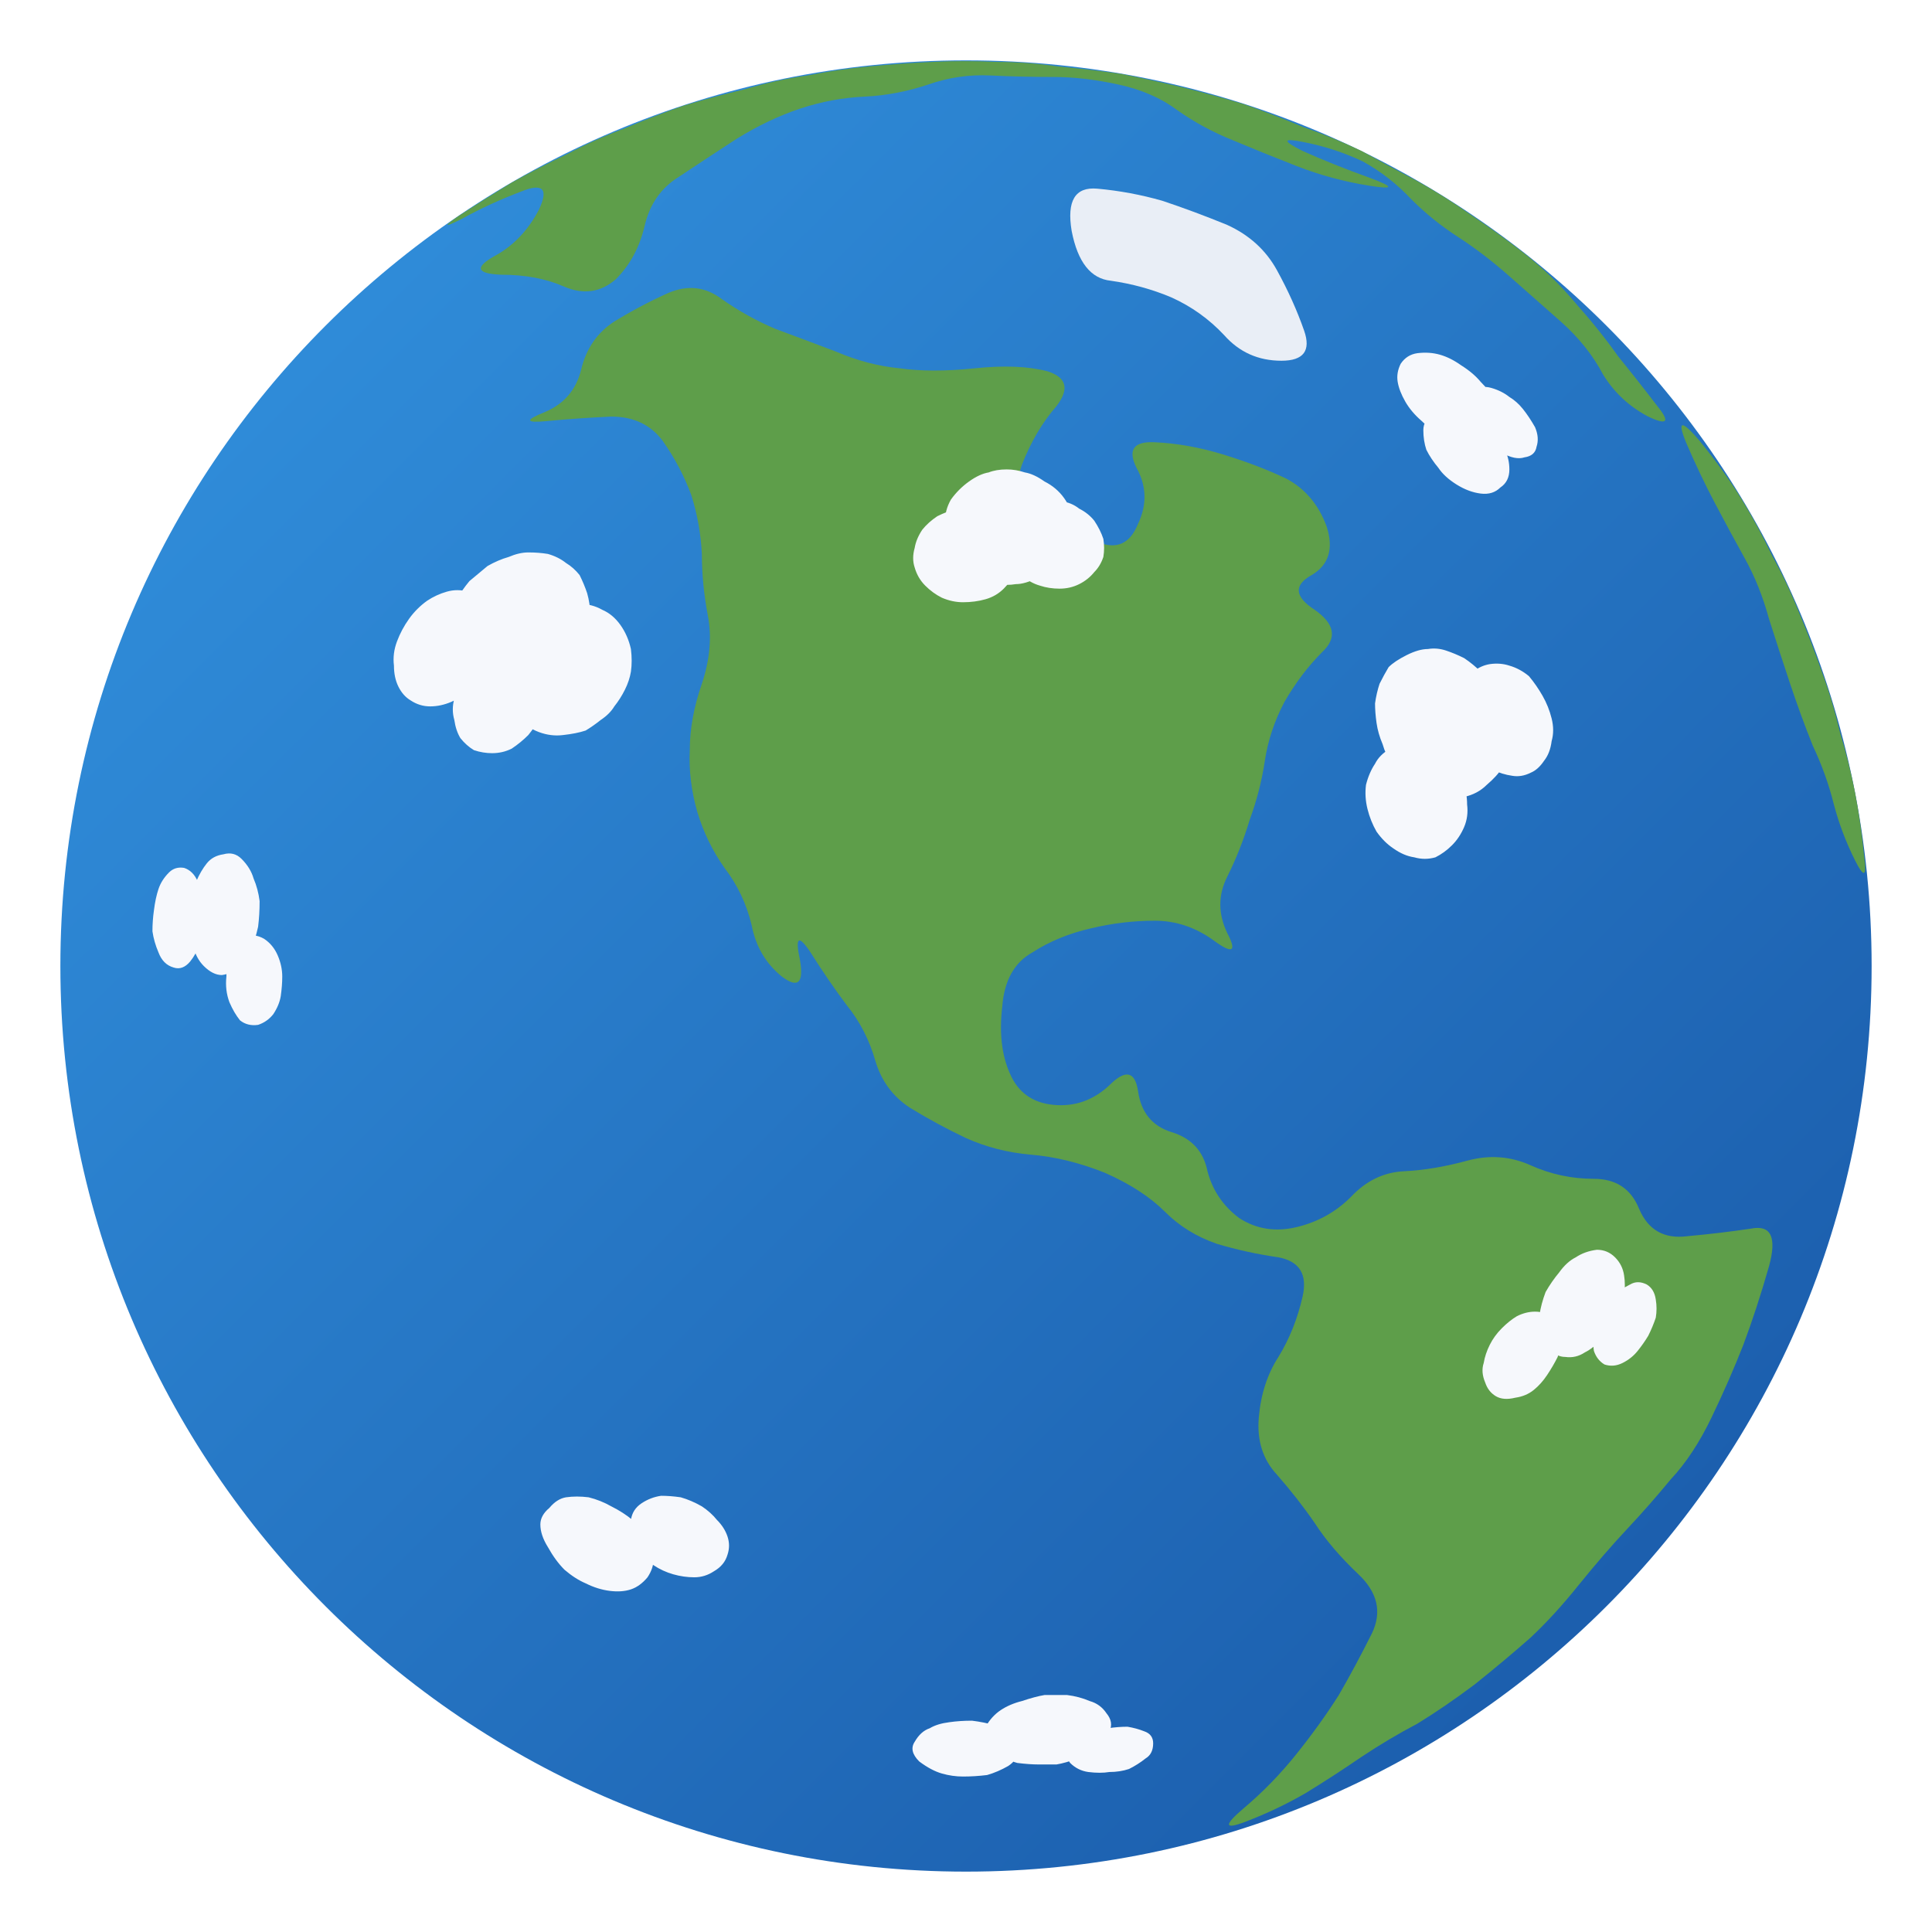
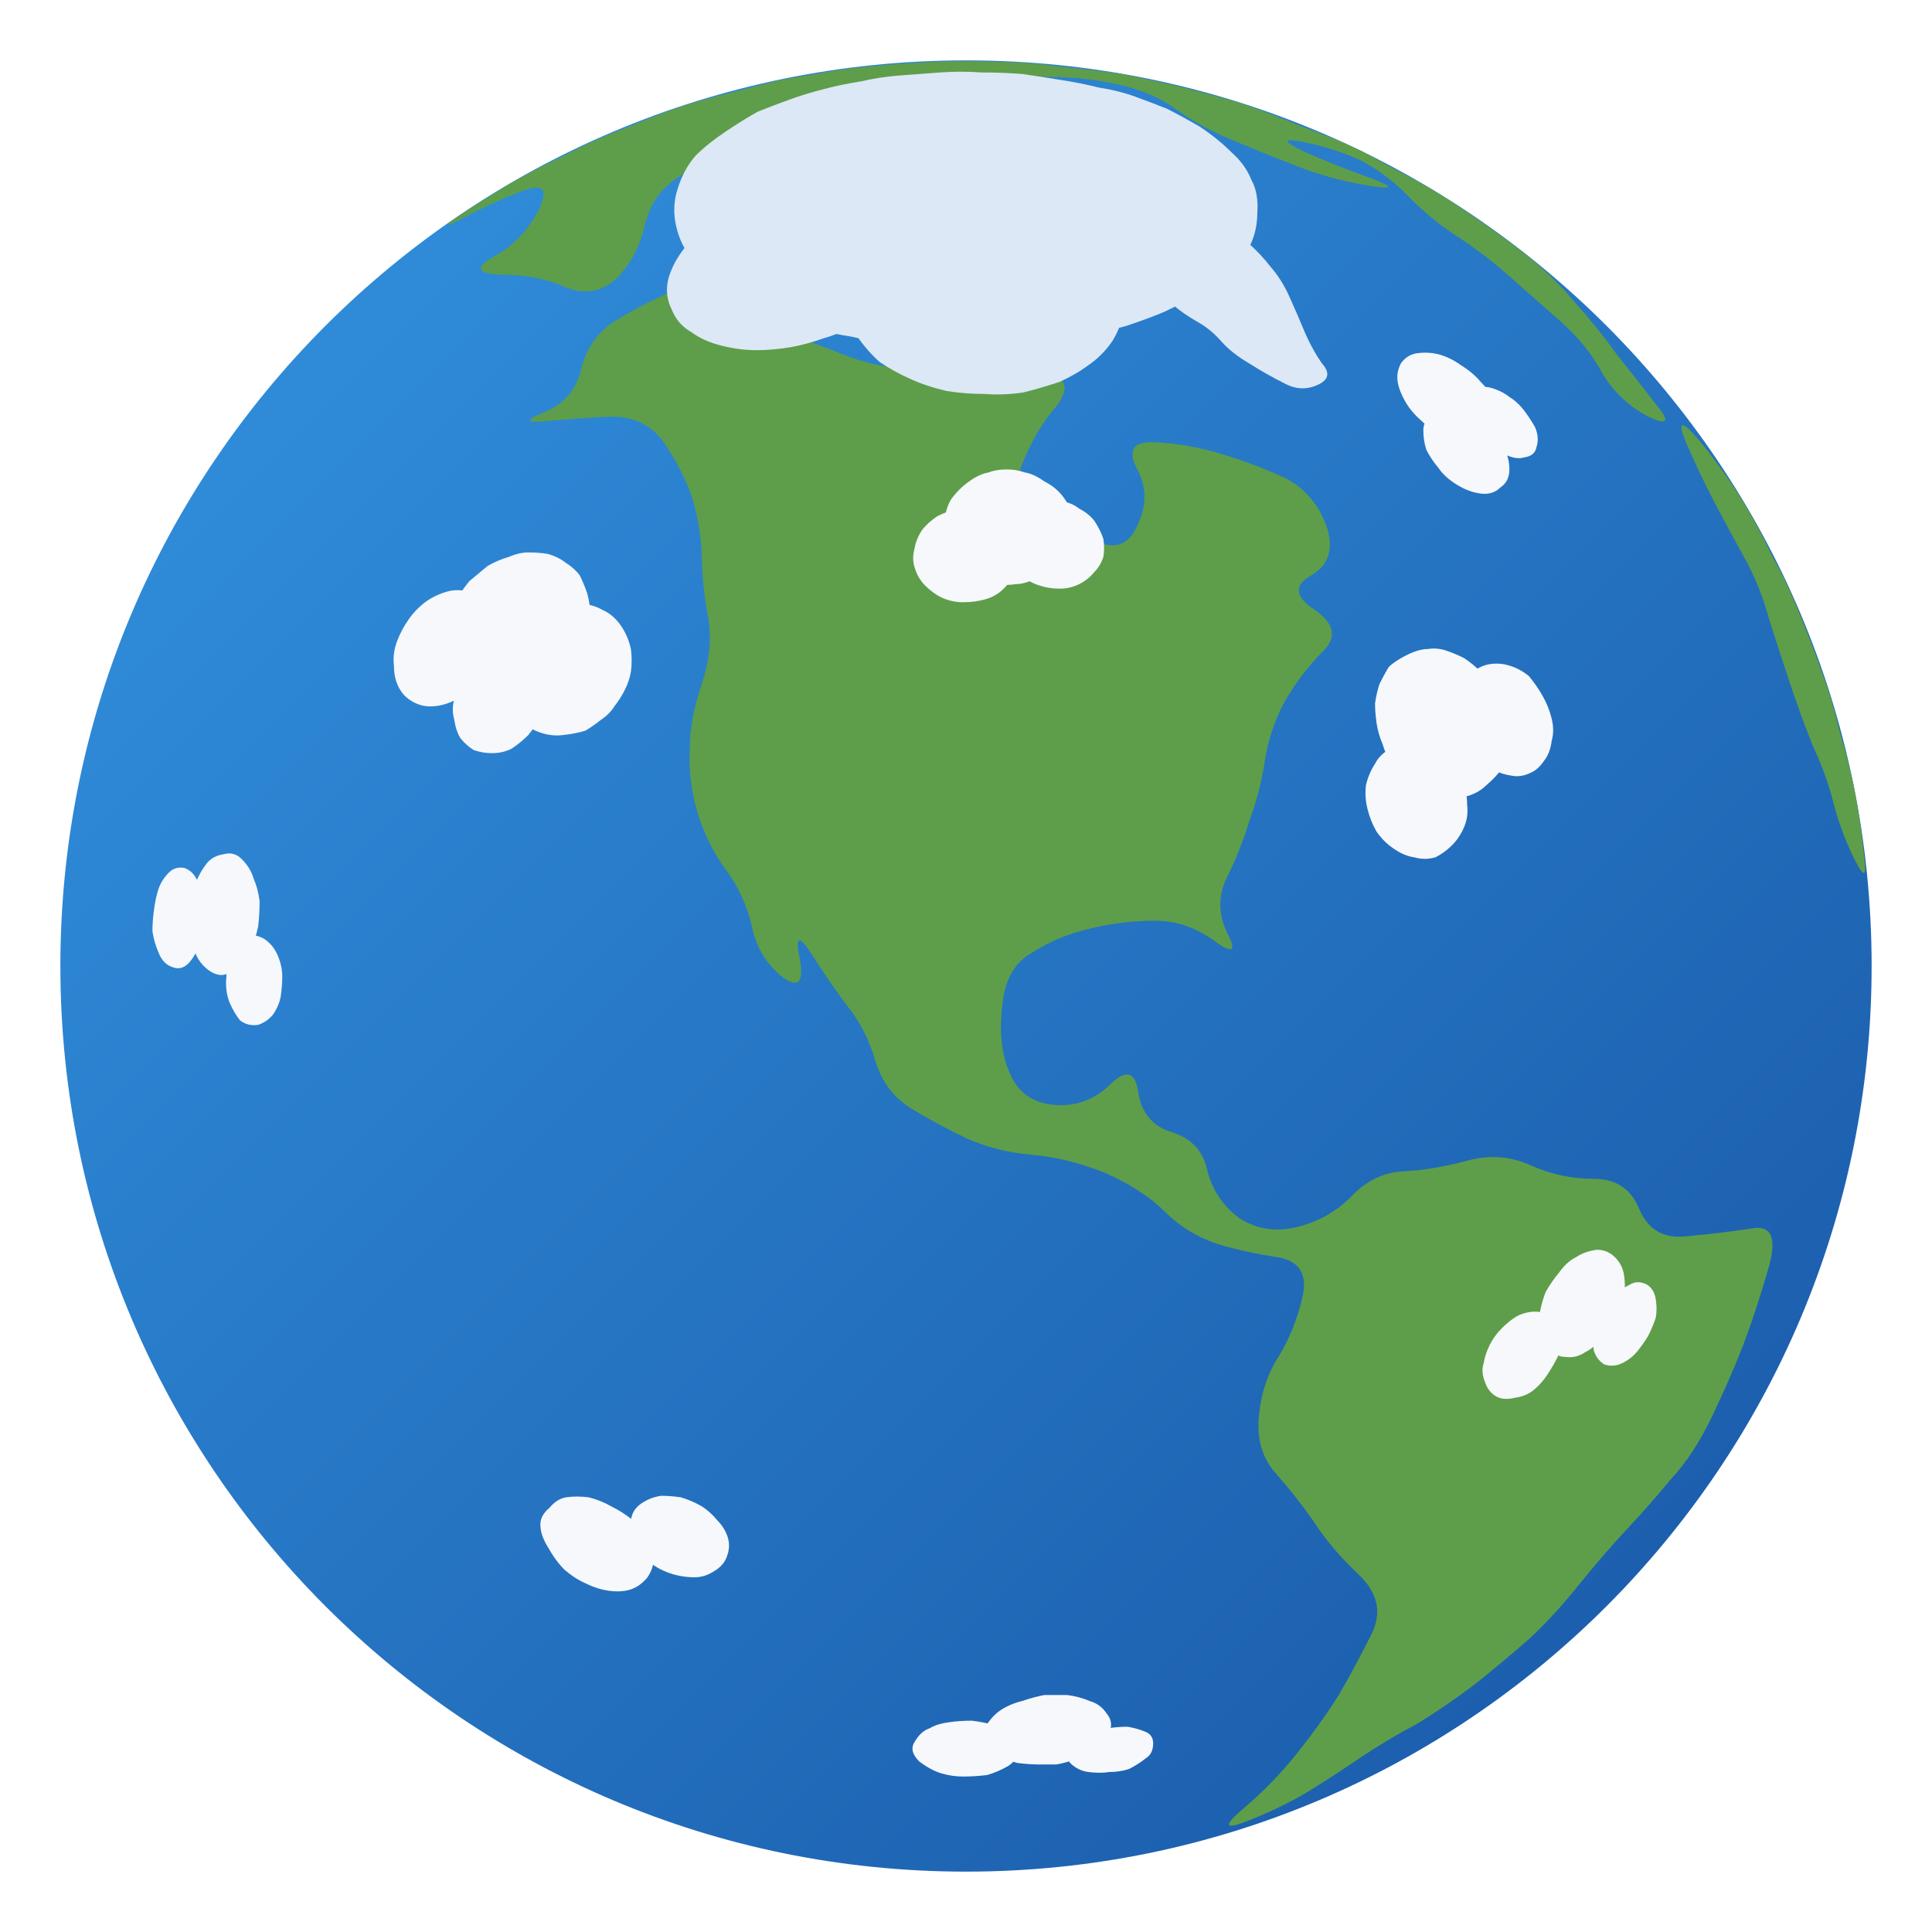
<svg xmlns="http://www.w3.org/2000/svg" viewBox="-64 -64 128 128" width="256" height="256">
  <defs>
    <linearGradient id="earth-ocean" x1="-42" y1="-42" x2="42" y2="42" gradientUnits="userSpaceOnUse">
      <stop offset="0" stop-color="#2F8BD8" />
      <stop offset="1" stop-color="#1C5FAE" />
    </linearGradient>
  </defs>
  <g id="ocean">
    <circle r="60" fill="url(#earth-ocean)" />
  </g>
  <g id="land">
    <path fill="#5E9E4A" d="M58.9 -7Q58 -8.8 57.5 -10.7Q57 -12.7 56.1 -14.6Q55.3 -16.6 54.6 -18.7Q53.9 -20.8 53.2 -23Q52.6 -25.2 51.6 -27Q50.6 -28.8 49.6 -30.7Q48.6 -32.6 47.7 -34.7Q46.8 -36.9 48.6 -34.8Q50.3 -32.7 51.4 -30.9Q52.5 -29.1 53.4 -27.2Q54.4 -25.4 55.2 -23.4Q56 -21.5 56.7 -19.5Q57.4 -17.6 57.9 -15.5Q58.5 -13.5 58.9 -11.5Q59.3 -9.4 59.5 -7.3Q59.8 -5.2 58.9 -7ZM40.4 -43.9Q42 -42.1 43.2 -40.4Q44.5 -38.8 45.8 -37.1Q47.1 -35.5 45.2 -36.4Q43.3 -37.4 42.2 -39.2Q41.2 -41.1 39.4 -42.7Q37.7 -44.2 36 -45.7Q34.3 -47.2 32.6 -48.3Q30.9 -49.4 29.5 -50.8Q28.1 -52.3 26.3 -53.3Q24.4 -54.2 22.3 -54.6Q20.3 -55 22.3 -54Q24.3 -53.1 26.8 -52.2Q29.2 -51.3 26.7 -51.7Q24.2 -52.1 21.9 -53Q19.6 -53.9 17.7 -54.7Q15.7 -55.5 14 -56.7Q12.4 -57.9 10.1 -58.4Q7.8 -58.9 5.8 -58.9Q3.7 -58.9 1.6 -59Q-0.5 -59.1 -2.5 -58.4Q-4.6 -57.7 -6.7 -57.6Q-8.9 -57.5 -11 -56.8Q-13.1 -56.1 -15.2 -54.8Q-17.2 -53.5 -19 -52.3Q-20.8 -51.2 -21.3 -49Q-21.8 -46.9 -23.2 -45.5Q-24.7 -44.2 -26.6 -45Q-28.4 -45.8 -30.8 -45.8Q-33.2 -45.9 -31.3 -47Q-29.4 -48 -28.3 -50.1Q-27.3 -52.2 -29.5 -51.3Q-31.6 -50.5 -33.4 -49.5Q-35.2 -48.6 -33.6 -49.7Q-31.9 -50.8 -30.1 -51.9Q-28.3 -52.9 -26.4 -53.8Q-24.5 -54.8 -22.6 -55.5Q-20.7 -56.3 -18.7 -57Q-16.7 -57.6 -14.6 -58.1Q-12.6 -58.7 -10.5 -59Q-8.5 -59.4 -6.4 -59.6Q-4.3 -59.8 -2.2 -59.9Q-0.1 -60 2 -59.9Q4 -59.9 6.1 -59.6Q8.2 -59.4 10.3 -59.1Q12.3 -58.7 14.4 -58.2Q16.4 -57.7 18.4 -57.1Q20.4 -56.4 22.3 -55.6Q24.3 -54.9 26.2 -54Q28 -53 29.9 -52Q31.7 -51 33.4 -49.8Q35.2 -48.6 37 -47.2Q38.9 -45.7 40.4 -43.9ZM5.4 -39.4Q7.3 -38.8 6 -37.1Q4.6 -35.5 3.7 -33.2Q2.9 -30.9 4.9 -29.9Q6.9 -28.9 8.7 -28.1Q10.6 -27.3 11.4 -29.3Q12.3 -31.2 11.3 -33Q10.4 -34.8 12.5 -34.7Q14.7 -34.6 17 -33.9Q19.3 -33.2 21.2 -32.3Q23.1 -31.3 23.9 -29.1Q24.6 -26.9 22.9 -25.9Q21.1 -24.9 23.1 -23.6Q25.1 -22.2 23.6 -20.8Q22.2 -19.4 21.1 -17.5Q20.1 -15.6 19.8 -13.6Q19.5 -11.6 18.8 -9.7Q18.2 -7.7 17.3 -5.9Q16.4 -4.1 17.3 -2.2Q18.3 -0.3 16.4 -1.7Q14.6 -3 12.5 -3Q10.4 -3 8.3 -2.5Q6.1 -2 4.4 -0.9Q2.6 0.1 2.4 2.7Q2.1 5.3 2.9 7.1Q3.7 9 5.8 9.2Q7.9 9.4 9.5 7.9Q11.1 6.3 11.4 8.3Q11.7 10.4 13.6 11Q15.6 11.6 16 13.6Q16.5 15.5 18.1 16.7Q19.8 17.8 21.9 17.3Q24 16.8 25.5 15.3Q27 13.7 29 13.6Q31 13.5 33.2 12.9Q35.4 12.3 37.4 13.2Q39.4 14.1 41.6 14.1Q43.8 14.1 44.6 16.1Q45.5 18.2 47.8 17.9Q50 17.7 52 17.4Q54 17 53.2 19.9Q52.4 22.7 51.5 25.1Q50.6 27.4 49.4 29.9Q48.2 32.4 46.7 34Q45.3 35.7 43.8 37.3Q42.3 38.9 40.6 41Q39 43 37.4 44.5Q35.7 46 33.7 47.6Q31.7 49.1 29.9 50.2Q28 51.2 26.2 52.4Q24.3 53.7 22.5 54.8Q20.6 55.9 18.5 56.7Q16.4 57.5 18.4 55.8Q20.3 54.2 21.9 52.2Q23.5 50.2 24.7 48.3Q25.8 46.4 26.9 44.2Q27.9 42.1 26 40.3Q24.2 38.6 23.1 36.9Q22 35.3 20.6 33.7Q19.2 32.2 19.4 29.9Q19.6 27.6 20.7 25.9Q21.8 24.1 22.3 21.9Q22.8 19.7 20.7 19.3Q18.6 19 16.6 18.4Q14.6 17.7 13.2 16.3Q11.7 14.8 9.2 13.7Q6.7 12.7 4.3 12.5Q2 12.3 0 11.4Q-1.9 10.5 -3.7 9.4Q-5.4 8.3 -6 6.3Q-6.6 4.2 -7.9 2.6Q-9.1 1 -10.3 -0.9Q-11.5 -2.7 -11 -0.4Q-10.6 1.9 -12.2 0.7Q-13.8 -0.6 -14.2 -2.7Q-14.7 -4.8 -16 -6.5Q-17.2 -8.2 -17.8 -10.2Q-18.4 -12.3 -18.3 -14.3Q-18.3 -16.4 -17.5 -18.7Q-16.7 -21.1 -17.1 -23.2Q-17.5 -25.3 -17.5 -27.3Q-17.6 -29.3 -18.2 -31.2Q-18.9 -33.1 -20.1 -34.8Q-21.3 -36.4 -23.5 -36.4Q-25.7 -36.3 -27.8 -36.1Q-29.9 -35.9 -27.9 -36.7Q-26 -37.5 -25.5 -39.5Q-25 -41.6 -23.3 -42.7Q-21.5 -43.8 -19.7 -44.6Q-17.8 -45.4 -16.2 -44.2Q-14.5 -43 -12.6 -42.2Q-10.7 -41.5 -8.6 -40.7Q-6.5 -39.8 -4.4 -39.6Q-2.3 -39.3 0.6 -39.6Q3.5 -39.9 5.4 -39.4Z" />
  </g>
  <g id="ice">
-     <path fill="#E9EEF6" d="M8.7 -51.5Q10.9 -51.3 13 -50.7Q15.1 -50 17.3 -49.1Q19.5 -48.1 20.6 -46.1Q21.7 -44.1 22.4 -42.1Q23.1 -40.1 20.9 -40.1Q18.6 -40.1 17.1 -41.8Q15.6 -43.4 13.6 -44.3Q11.7 -45.1 9.6 -45.4Q7.6 -45.6 7 -48.7Q6.5 -51.7 8.7 -51.5Z" />
+     <path fill="#DCE8F5" d="M8.2 -41.8Q7 -41.5 5.7 -41.3Q4.4 -41.2 3 -41.1Q1.7 -41 0.3 -40.9Q-1 -40.9 -2.4 -41Q-3.7 -41.1 -5 -41.3Q-6.4 -41.4 -7.6 -41.7Q-8.9 -41.9 -10 -42.2Q-11.2 -42.6 -12.3 -43Q-13.3 -43.4 -14.3 -43.9Q-15.2 -44.3 -16.3 -45.1Q-17.4 -45.9 -18.1 -46.8Q-18.9 -47.7 -19.2 -49Q-19.5 -50.3 -19.1 -51.5Q-18.7 -52.8 -17.9 -53.7Q-17.1 -54.5 -15.9 -55.3Q-14.7 -56.1 -13.8 -56.6Q-12.8 -57 -11.7 -57.4Q-10.6 -57.8 -9.4 -58.1Q-8.3 -58.4 -7 -58.6Q-5.7 -58.9 -4.4 -59Q-3.1 -59.1 -1.7 -59.2Q-0.3 -59.3 1 -59.2Q2.4 -59.2 3.7 -59.1Q5.1 -58.9 6.3 -58.7Q7.6 -58.5 8.8 -58.2Q10.1 -58 11.2 -57.6Q12.3 -57.2 13.3 -56.8Q14.3 -56.3 15.5 -55.6Q16.7 -54.8 17.6 -53.9Q18.5 -53.1 18.9 -52.1Q19.4 -51.2 19.3 -49.9Q19.3 -48.7 18.8 -47.7Q18.2 -46.8 17.3 -45.9Q16.4 -45.1 15.1 -44.4Q13.8 -43.6 12.8 -43.2Q11.8 -42.8 10.6 -42.4Q9.5 -42.1 8.2 -41.8ZM-8 -43.8Q-8.1 -44.9 -7.6 -45.9Q-7.2 -47 -6.4 -47.7Q-5.7 -48.4 -4.7 -48.9Q-3.7 -49.5 -2.5 -49.8Q-1.3 -50.1 0 -50.2Q1.3 -50.3 2.6 -50.2Q3.9 -50.1 5.1 -49.7Q6.2 -49.3 7.2 -48.7Q8.2 -48.1 9 -47.4Q9.7 -46.7 10.1 -45.6Q10.6 -44.6 10.5 -43.5Q10.3 -42.4 9.7 -41.4Q9 -40.4 8.1 -39.8Q7.3 -39.2 6.2 -38.7Q5 -38.3 3.8 -38Q2.5 -37.8 1.2 -37.9Q-0.1 -37.9 -1.3 -38.1Q-2.6 -38.4 -3.7 -38.9Q-4.8 -39.4 -5.7 -40Q-6.5 -40.7 -7.2 -41.7Q-7.9 -42.7 -8 -43.8ZM-17.1 -49Q-16.2 -49.6 -15.2 -50.1Q-14.2 -50.5 -13 -50.8Q-11.9 -51.1 -10.8 -51.2Q-9.7 -51.3 -8.6 -51.2Q-7.6 -51.1 -6.5 -50.7Q-5.4 -50.3 -4.6 -49.4Q-3.9 -48.6 -3.8 -47.6Q-3.7 -46.5 -4.2 -45.6Q-4.6 -44.7 -5.5 -43.9Q-6.4 -43 -7.4 -42.5Q-8.3 -41.9 -9.4 -41.6Q-10.5 -41.2 -11.6 -41Q-12.8 -40.8 -13.9 -40.8Q-15 -40.8 -16.2 -41.1Q-17.4 -41.4 -18.2 -42Q-19.1 -42.5 -19.5 -43.5Q-20 -44.5 -19.7 -45.6Q-19.4 -46.6 -18.7 -47.5Q-18 -48.4 -17.1 -49ZM7.7 -51.5Q9 -51.4 10.3 -51.2Q11.5 -51 12.6 -50.6Q13.6 -50.2 14.8 -50Q16 -49.8 17 -49.2Q17.9 -48.6 18.7 -47.9Q19.5 -47.2 20.2 -46.3Q20.9 -45.5 21.4 -44.4Q21.9 -43.3 22.4 -42.1Q22.9 -40.9 23.6 -39.9Q24.4 -39 23.3 -38.5Q22.2 -38 21.1 -38.6Q19.9 -39.2 18.8 -39.9Q17.6 -40.6 16.9 -41.4Q16.2 -42.2 15.3 -42.7Q14.4 -43.2 13.6 -43.9Q12.8 -44.6 11.7 -45.1Q10.7 -45.6 9.6 -45.8Q8.5 -46 7.5 -46.1Q6.5 -46.1 6 -47.1Q5.5 -48.1 6 -49.9Q6.5 -51.7 7.7 -51.5Z" />
  </g>
  <g id="clouds">
    <path fill="#F6F8FC" d="M-36.9 -23Q-36.4 -23.7 -35.7 -24.2Q-35.1 -24.6 -34.4 -24.8Q-33.7 -25 -33 -24.8Q-32.4 -24.6 -32 -24.1Q-31.5 -23.6 -31.4 -22.9Q-31.2 -22.2 -31.3 -21.4Q-31.4 -20.6 -31.8 -19.8Q-32.2 -19 -32.8 -18.4Q-33.4 -17.8 -34.1 -17.5Q-34.8 -17.2 -35.5 -17.2Q-36.2 -17.2 -36.8 -17.6Q-37.3 -17.9 -37.6 -18.5Q-37.9 -19.1 -37.9 -19.9Q-38 -20.7 -37.7 -21.5Q-37.4 -22.3 -36.9 -23ZM-33.8 -24.2Q-33.4 -24.9 -32.9 -25.5Q-32.3 -26 -31.7 -26.5Q-31 -26.9 -30.3 -27.1Q-29.6 -27.4 -29 -27.4Q-28.3 -27.4 -27.7 -27.3Q-27 -27.1 -26.5 -26.7Q-26 -26.4 -25.6 -25.9Q-25.3 -25.3 -25.1 -24.7Q-24.9 -24 -24.9 -23.3Q-24.9 -22.6 -25.1 -21.8Q-25.3 -21.1 -25.7 -20.4Q-26 -19.7 -26.6 -19.1Q-27.1 -18.5 -27.7 -18Q-28.3 -17.5 -29 -17.3Q-29.7 -17 -30.4 -16.9Q-31.1 -16.8 -31.7 -16.9Q-32.4 -17 -32.9 -17.3Q-33.4 -17.6 -33.9 -18.1Q-34.3 -18.6 -34.5 -19.2Q-34.7 -19.9 -34.8 -20.6Q-34.8 -21.3 -34.5 -22.4Q-34.2 -23.5 -33.8 -24.2ZM-29.9 -21.2Q-29.6 -21.8 -29.2 -22.3Q-28.8 -22.8 -28.2 -23.1Q-27.7 -23.5 -27.1 -23.7Q-26.6 -23.9 -25.7 -24Q-24.8 -24 -24.1 -23.6Q-23.4 -23.3 -22.9 -22.6Q-22.4 -21.9 -22.2 -21Q-22.1 -20.2 -22.2 -19.5Q-22.3 -18.9 -22.6 -18.3Q-22.9 -17.7 -23.3 -17.2Q-23.6 -16.7 -24.2 -16.3Q-24.7 -15.9 -25.2 -15.6Q-25.8 -15.4 -26.7 -15.3Q-27.5 -15.2 -28.3 -15.5Q-29.1 -15.8 -29.6 -16.4Q-30.1 -17.1 -30.4 -17.9Q-30.6 -18.8 -30.4 -19.7Q-30.2 -20.6 -29.9 -21.2ZM-33.3 -19.1Q-32.9 -19.7 -32.3 -20.2Q-31.8 -20.7 -31.1 -20.8Q-30.5 -21 -29.9 -20.9Q-29.2 -20.8 -28.8 -20.4Q-28.3 -20 -28.1 -19.3Q-27.8 -18.7 -27.9 -18Q-27.9 -17.3 -28.2 -16.6Q-28.5 -15.9 -29 -15.3Q-29.5 -14.8 -30.1 -14.4Q-30.7 -14.1 -31.4 -14.1Q-32 -14.1 -32.6 -14.3Q-33.1 -14.6 -33.5 -15.1Q-33.8 -15.6 -33.9 -16.3Q-34.1 -17 -33.9 -17.7Q-33.7 -18.5 -33.3 -19.1ZM26.6 -10.4Q26.4 -11.2 26.5 -12Q26.7 -12.8 27.1 -13.4Q27.4 -14 28.1 -14.4Q28.7 -14.7 29.4 -14.8Q30.1 -14.8 30.8 -14.5Q31.5 -14.2 32 -13.6Q32.6 -13.1 32.9 -12.3Q33.2 -11.5 33.2 -10.7Q33.3 -9.9 33 -9.2Q32.7 -8.5 32.2 -8Q31.7 -7.5 31.1 -7.2Q30.4 -7 29.7 -7.2Q29 -7.3 28.3 -7.8Q27.7 -8.2 27.2 -8.9Q26.8 -9.6 26.6 -10.4ZM27.6 -14.7Q27.3 -15.4 27.2 -16.1Q27.1 -16.8 27.1 -17.4Q27.2 -18.1 27.4 -18.7Q27.7 -19.3 28 -19.8Q28.4 -20.2 29.2 -20.6Q30 -21 30.6 -21Q31.2 -21.1 31.8 -20.9Q32.4 -20.7 33 -20.4Q33.6 -20 34.1 -19.5Q34.6 -19 35 -18.4Q35.4 -17.8 35.6 -17.1Q35.8 -16.4 35.9 -15.7Q36 -15 35.8 -14.4Q35.7 -13.7 35.5 -13.1Q35.2 -12.6 34.5 -12Q33.9 -11.4 33 -11.2Q32.1 -11 31.5 -11.1Q30.9 -11.3 30.3 -11.6Q29.7 -11.9 29.2 -12.4Q28.7 -12.8 28.2 -13.4Q27.8 -14 27.6 -14.7ZM32.9 -15.5Q32.7 -16.3 32.6 -17Q32.6 -17.8 32.9 -18.5Q33.1 -19.1 33.6 -19.5Q34.1 -19.9 34.7 -20Q35.4 -20.1 36 -19.9Q36.7 -19.7 37.3 -19.2Q37.8 -18.6 38.2 -17.9Q38.6 -17.2 38.8 -16.4Q39 -15.6 38.8 -14.9Q38.7 -14.1 38.3 -13.6Q37.9 -13 37.4 -12.8Q36.8 -12.5 36.2 -12.6Q35.5 -12.7 34.9 -13Q34.2 -13.4 33.7 -14.1Q33.2 -14.7 32.9 -15.5ZM-28.2 37Q-28.2 36.4 -27.6 35.9Q-27.1 35.3 -26.5 35.2Q-25.8 35.1 -25 35.2Q-24.2 35.4 -23.5 35.8Q-22.7 36.2 -22.1 36.7Q-21.5 37.3 -21.1 38Q-20.7 38.7 -20.7 39.3Q-20.7 39.9 -21.1 40.5Q-21.6 41.1 -22.2 41.3Q-22.8 41.5 -23.6 41.4Q-24.4 41.3 -25.2 40.9Q-25.9 40.6 -26.6 40Q-27.2 39.4 -27.7 38.5Q-28.2 37.7 -28.2 37ZM-22.2 36.7Q-22.1 36 -21.5 35.6Q-20.9 35.2 -20.2 35.1Q-19.6 35.1 -18.9 35.2Q-18.2 35.4 -17.5 35.8Q-16.9 36.2 -16.5 36.7Q-16 37.2 -15.8 37.8Q-15.6 38.4 -15.8 39Q-16 39.7 -16.7 40.1Q-17.3 40.5 -18 40.5Q-18.7 40.5 -19.4 40.3Q-20.1 40.1 -20.7 39.7Q-21.3 39.3 -21.8 38.3Q-22.3 37.4 -22.2 36.7ZM-3.4 -27.7Q-3.3 -28.3 -2.9 -28.9Q-2.5 -29.4 -1.9 -29.8Q-1.3 -30.1 -0.6 -30.3Q0.2 -30.4 0.9 -30.2Q1.6 -30 2.2 -29.6Q2.7 -29.2 3.1 -28.6Q3.4 -28 3.5 -27.4Q3.5 -26.7 3.3 -26.1Q3 -25.5 2.5 -25Q2 -24.5 1.3 -24.3Q0.6 -24.1 -0.2 -24.1Q-0.9 -24.1 -1.6 -24.4Q-2.2 -24.7 -2.7 -25.2Q-3.2 -25.7 -3.4 -26.4Q-3.6 -27 -3.4 -27.7ZM-1.4 -29.4Q-1.4 -30.2 -1 -30.9Q-0.5 -31.6 0.2 -32.1Q0.9 -32.6 1.5 -32.7Q2 -32.9 2.7 -32.9Q3.3 -32.9 3.9 -32.7Q4.5 -32.6 5.2 -32.1Q6 -31.7 6.5 -31Q7 -30.3 7.1 -29.5Q7.2 -28.7 7 -28Q6.7 -27.2 6.1 -26.6Q5.6 -26 4.7 -25.7Q3.9 -25.3 3.3 -25.3Q2.7 -25.2 2.1 -25.3Q1.5 -25.4 1 -25.7Q0.4 -25.9 -0.2 -26.5Q-0.9 -27.1 -1.2 -27.9Q-1.5 -28.6 -1.4 -29.4ZM2.6 -28.1Q2.6 -28.7 2.9 -29.2Q3.2 -29.8 3.7 -30.2Q4.3 -30.6 4.9 -30.7Q5.6 -30.9 6.3 -30.8Q7 -30.7 7.5 -30.3Q8.1 -30 8.5 -29.5Q8.9 -28.9 9.1 -28.3Q9.2 -27.7 9.1 -27.1Q8.9 -26.5 8.5 -26.1Q8.1 -25.6 7.5 -25.3Q6.9 -25 6.2 -25Q5.5 -25 4.9 -25.2Q4.2 -25.4 3.7 -25.9Q3.2 -26.3 2.9 -26.9Q2.6 -27.5 2.6 -28.1ZM34.3 26.3Q34.4 25.7 34.7 25.1Q35 24.5 35.5 24Q36 23.5 36.5 23.2Q37.1 22.9 37.7 22.9Q38.4 22.9 38.8 23.3Q39.3 23.8 39.3 24.5Q39.4 25.3 39.2 25.9Q38.9 26.5 38.5 27.1Q38.1 27.7 37.6 28.1Q37.1 28.5 36.4 28.6Q35.6 28.8 35.1 28.5Q34.6 28.2 34.4 27.6Q34.1 26.9 34.3 26.3ZM38 23.1Q38.1 22.4 38.4 21.6Q38.8 20.9 39.3 20.3Q39.8 19.6 40.4 19.3Q41 18.9 41.8 18.8Q42.5 18.8 43 19.3Q43.5 19.8 43.6 20.5Q43.7 21.1 43.6 21.9Q43.4 22.6 43 23.4Q42.7 24.1 42.1 24.7Q41.6 25.3 41 25.6Q40.4 26 39.7 25.9Q38.9 25.9 38.4 24.9Q37.9 23.9 38 23.1ZM41.7 24.2Q41.9 23.4 42.2 22.8Q42.5 22.2 42.9 21.8Q43.4 21.4 44 21.1Q44.5 20.8 45.1 21.1Q45.6 21.4 45.7 22.1Q45.8 22.7 45.7 23.3Q45.5 23.9 45.2 24.5Q44.9 25 44.5 25.5Q44.1 26 43.5 26.3Q42.9 26.6 42.3 26.4Q41.8 26.1 41.6 25.5Q41.5 24.9 41.7 24.2ZM-53.5 -5.1Q-53.3 -5.7 -52.8 -6.2Q-52.4 -6.6 -51.8 -6.5Q-51.2 -6.3 -50.9 -5.6Q-50.6 -4.9 -50.5 -4.2Q-50.4 -3.5 -50.5 -2.8Q-50.6 -2.1 -50.8 -1.4Q-51 -0.8 -51.4 -0.3Q-51.9 0.3 -52.5 0.1Q-53.2 -0.1 -53.5 -0.9Q-53.8 -1.6 -53.9 -2.3Q-53.9 -3 -53.8 -3.7Q-53.7 -4.5 -53.5 -5.1ZM-51 -5.6Q-50.7 -6.3 -50.3 -6.8Q-49.9 -7.3 -49.2 -7.4Q-48.5 -7.6 -48 -7.1Q-47.4 -6.5 -47.2 -5.8Q-46.9 -5.1 -46.8 -4.3Q-46.8 -3.4 -46.9 -2.6Q-47.1 -1.7 -47.4 -1Q-47.7 -0.3 -48.2 0.1Q-48.6 0.5 -49.3 0.6Q-49.9 0.6 -50.5 0Q-51 -0.5 -51.2 -1.3Q-51.5 -2 -51.4 -3.4Q-51.3 -4.9 -51 -5.6ZM-48.7 -0.8Q-48.4 -1.5 -47.8 -1.9Q-47.2 -2.2 -46.5 -1.8Q-45.9 -1.4 -45.6 -0.7Q-45.3 0 -45.3 0.7Q-45.3 1.3 -45.4 2Q-45.5 2.6 -45.9 3.2Q-46.3 3.7 -46.9 3.9Q-47.6 4 -48.1 3.6Q-48.5 3.1 -48.8 2.4Q-49.1 1.6 -49 0.7Q-49 -0.1 -48.7 -0.8ZM31.3 -33Q30.8 -33.6 30.5 -34.2Q30.3 -34.8 30.3 -35.5Q30.3 -36.2 31 -36.6Q31.6 -37 32.4 -36.8Q33.2 -36.7 33.8 -36.3Q34.4 -35.9 34.9 -35.4Q35.4 -34.8 35.7 -34.2Q36 -33.6 36 -32.9Q36 -32.1 35.4 -31.7Q34.9 -31.2 34.1 -31.3Q33.3 -31.4 32.5 -31.9Q31.7 -32.4 31.3 -33ZM30.2 -36.1Q29.5 -36.7 29.1 -37.4Q28.7 -38.1 28.6 -38.7Q28.5 -39.3 28.8 -39.9Q29.2 -40.5 29.9 -40.6Q30.7 -40.7 31.4 -40.5Q32.1 -40.3 32.8 -39.8Q33.6 -39.3 34.1 -38.7Q34.7 -38.1 35.1 -37.4Q35.4 -36.7 35.5 -36.1Q35.6 -35.5 35.2 -35Q34.8 -34.5 34 -34.4Q33.2 -34.3 32 -34.9Q30.8 -35.5 30.2 -36.1ZM34.2 -35Q33.7 -35.4 33.4 -36Q33.1 -36.5 33.1 -37.1Q33 -37.7 33.5 -38.1Q34.1 -38.5 34.8 -38.3Q35.5 -38.1 36 -37.7Q36.5 -37.4 36.9 -36.9Q37.3 -36.4 37.7 -35.7Q38 -35 37.8 -34.4Q37.7 -33.8 37 -33.7Q36.4 -33.5 35.5 -34Q34.6 -34.5 34.2 -35ZM-3.4 51.4Q-3 50.7 -2.4 50.5Q-1.9 50.2 -1.1 50.1Q-0.4 50 0.4 50Q1.2 50.1 1.9 50.3Q2.5 50.5 3.1 50.9Q3.6 51.4 3.5 52Q3.4 52.6 2.8 53Q2.1 53.4 1.4 53.6Q0.6 53.7 -0.2 53.7Q-0.9 53.7 -1.6 53.5Q-2.3 53.3 -3.1 52.7Q-3.8 52 -3.4 51.4ZM1.3 50.4Q1.7 49.7 2.3 49.3Q2.9 48.9 3.7 48.7Q4.6 48.4 5.2 48.3Q5.8 48.3 6.7 48.3Q7.5 48.4 8.2 48.7Q8.9 48.9 9.3 49.5Q9.8 50.1 9.5 50.7Q9.3 51.4 8.8 51.8Q8.2 52.2 7.4 52.5Q6.6 52.8 6 52.9Q5.4 52.9 4.8 52.9Q4.2 52.9 3.4 52.8Q2.6 52.6 1.8 51.8Q1 51 1.3 50.4ZM6.9 51.8Q7.3 51.3 8.1 51Q8.8 50.6 9.4 50.5Q10.1 50.4 10.7 50.4Q11.3 50.5 11.8 50.7Q12.4 50.9 12.4 51.5Q12.4 52.2 11.9 52.5Q11.4 52.9 10.8 53.2Q10.2 53.4 9.5 53.4Q8.9 53.5 8.1 53.4Q7.4 53.3 6.9 52.8Q6.5 52.3 6.9 51.8Z" />
  </g>
</svg>
